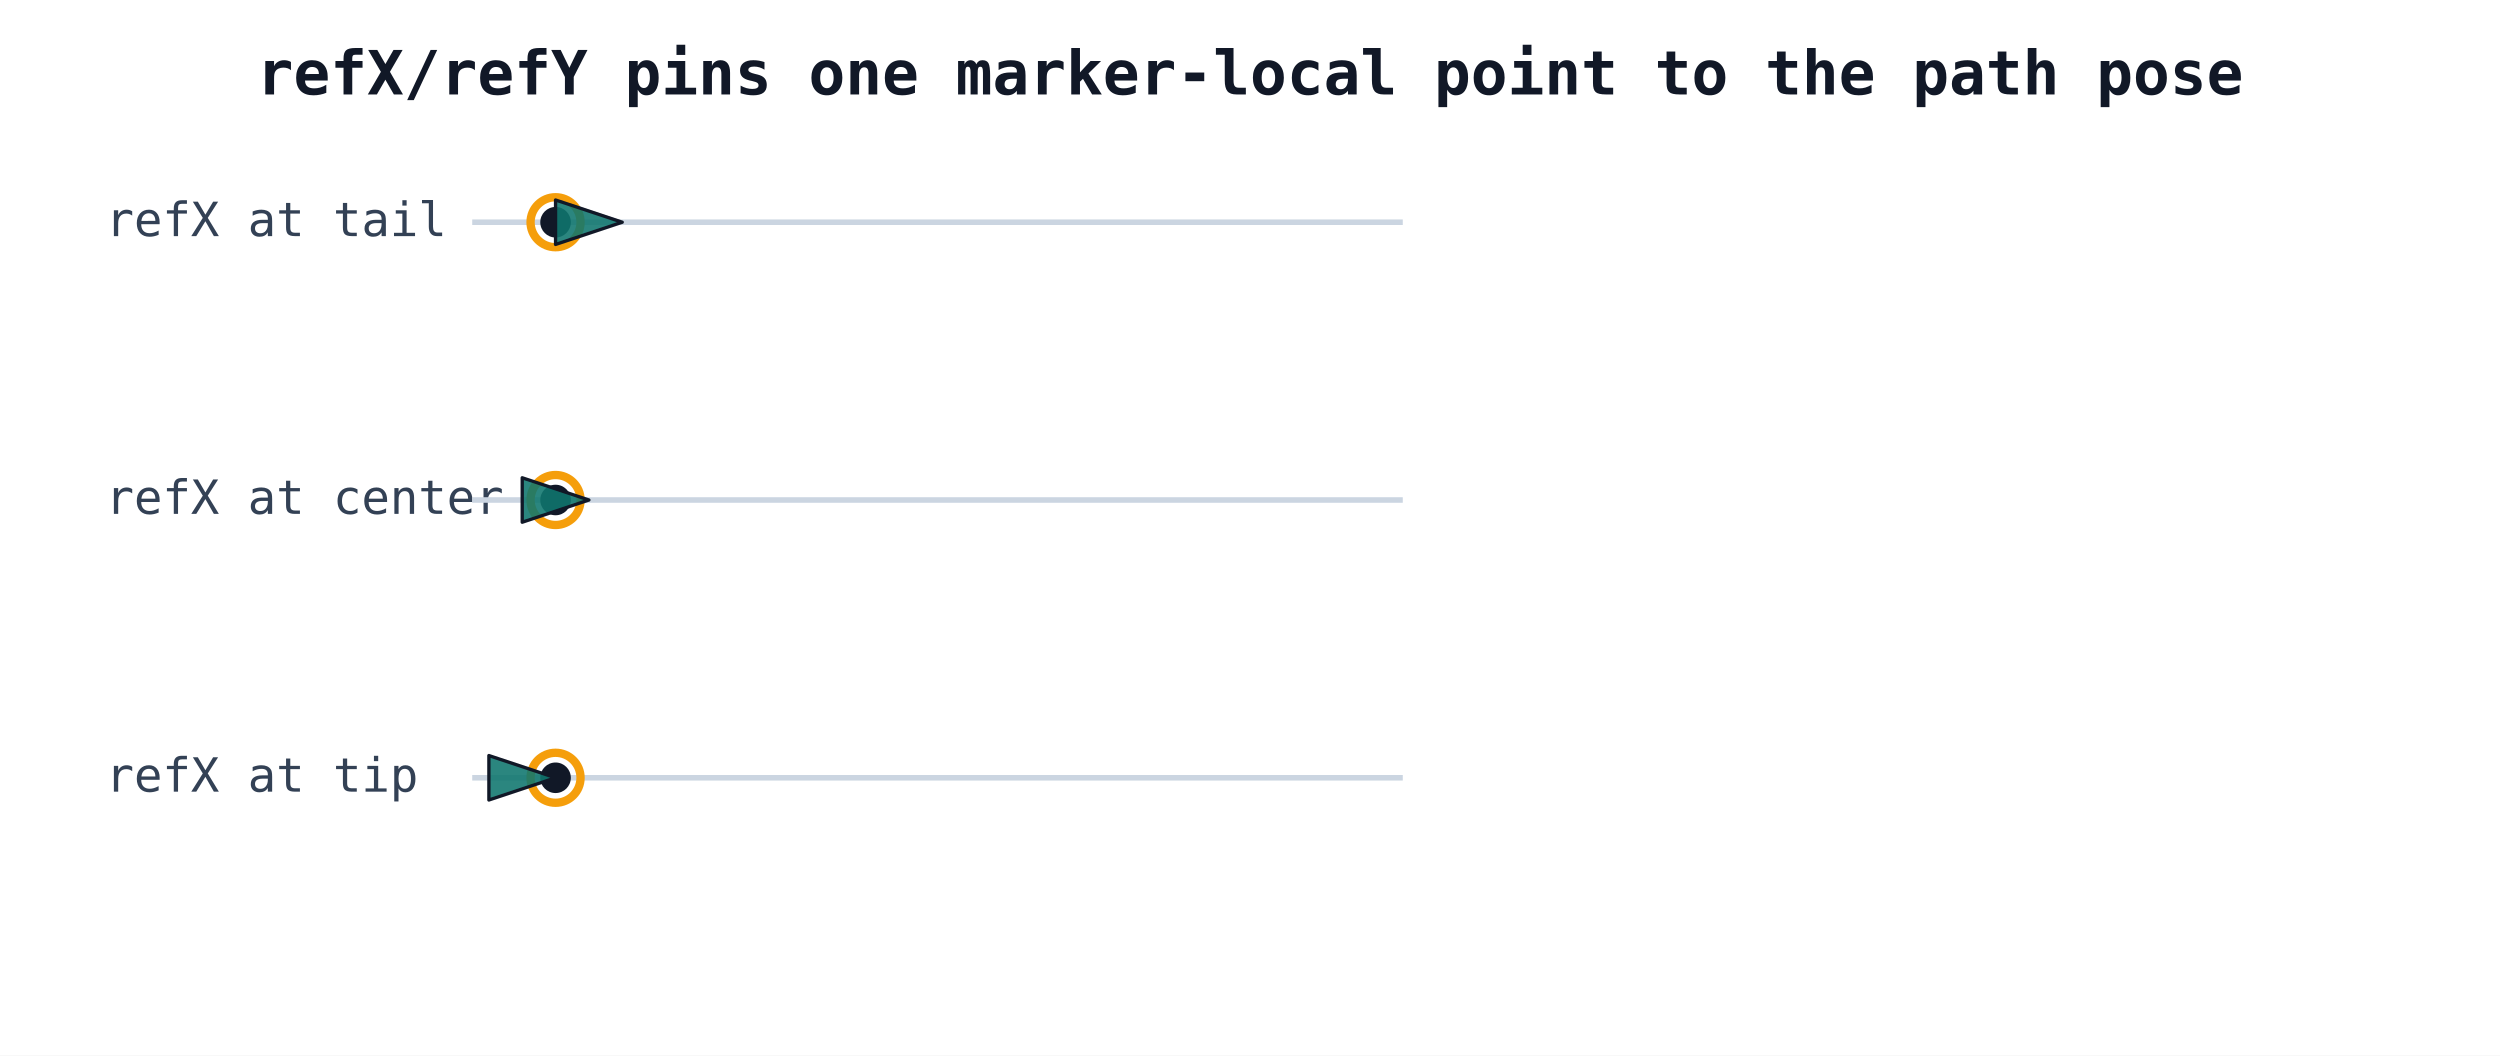
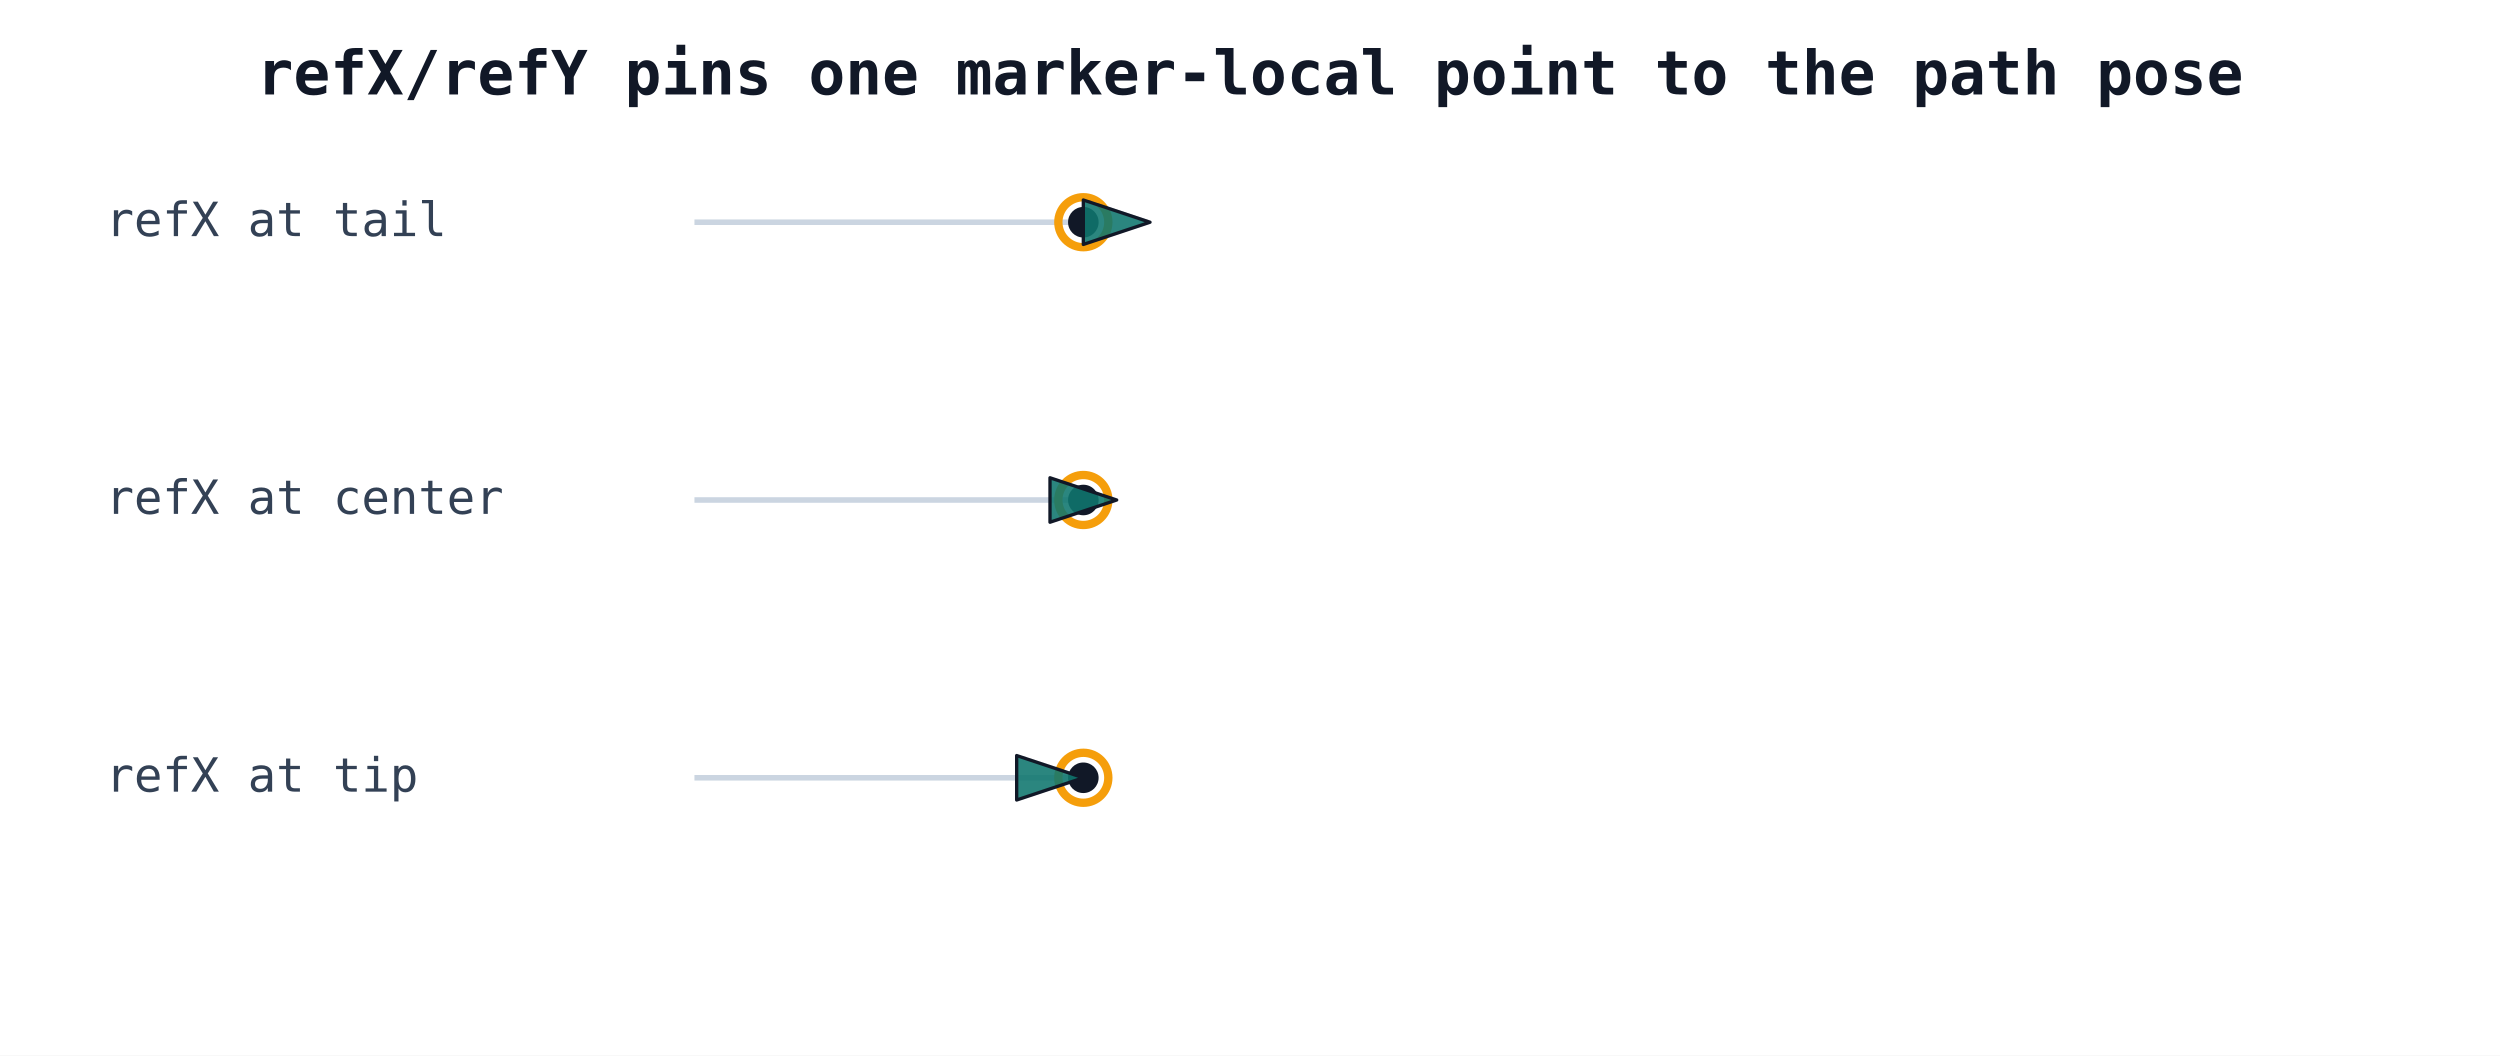
<svg xmlns="http://www.w3.org/2000/svg" viewBox="0 0 900 380" width="900" height="380">
  <rect x="0" y="0" width="900" height="380" style="fill: #ffffff" />
  <text x="450" y="34" font-size="22" style="fill: #111827; font-family: ui-monospace, SFMono-Regular, Menlo, monospace; font-weight: 700; text-anchor: middle">refX/refY pins one marker-local point to the path pose</text>
  <text x="38" y="85" font-size="17" style="fill: #334155; font-family: ui-monospace, SFMono-Regular, Menlo, monospace">refX at tail</text>
-   <path d="M 170 80 H 505" style="fill: none; stroke: #cbd5e1; stroke-width: 2" />
-   <circle cx="200" cy="80" r="5.5" style="fill: #111827" />
-   <circle cx="200" cy="80" r="9" style="fill: none; stroke: #f59e0b; stroke-width: 3" />
-   <path d="M 200 72 L 224 80 L 200 88 Z" style="fill: #0f766e; fill-opacity: 0.88; stroke: #111827; stroke-width: 1.2; stroke-linejoin: round" />
+   <path d="M 250 80 H 390" style="fill: none; stroke: #cbd5e1; stroke-width: 2" />
+   <circle cx="390" cy="80" r="5.5" style="fill: #111827" />
+   <circle cx="390" cy="80" r="9" style="fill: none; stroke: #f59e0b; stroke-width: 3" />
+   <path d="M 390 72 L 414 80 L 390 88 Z" style="fill: #0f766e; fill-opacity: 0.88; stroke: #111827; stroke-width: 1.2; stroke-linejoin: round" />
  <text x="38" y="185" font-size="17" style="fill: #334155; font-family: ui-monospace, SFMono-Regular, Menlo, monospace">refX at center</text>
-   <path d="M 170 180 H 505" style="fill: none; stroke: #cbd5e1; stroke-width: 2" />
-   <circle cx="200" cy="180" r="5.5" style="fill: #111827" />
-   <circle cx="200" cy="180" r="9" style="fill: none; stroke: #f59e0b; stroke-width: 3" />
-   <path d="M 188 172 L 212 180 L 188 188 Z" style="fill: #0f766e; fill-opacity: 0.88; stroke: #111827; stroke-width: 1.2; stroke-linejoin: round" />
+   <path d="M 250 180 H 390" style="fill: none; stroke: #cbd5e1; stroke-width: 2" />
+   <circle cx="390" cy="180" r="5.5" style="fill: #111827" />
+   <circle cx="390" cy="180" r="9" style="fill: none; stroke: #f59e0b; stroke-width: 3" />
+   <path d="M 378 172 L 402 180 L 378 188 Z" style="fill: #0f766e; fill-opacity: 0.88; stroke: #111827; stroke-width: 1.2; stroke-linejoin: round" />
  <text x="38" y="285" font-size="17" style="fill: #334155; font-family: ui-monospace, SFMono-Regular, Menlo, monospace">refX at tip</text>
-   <path d="M 170 280 H 505" style="fill: none; stroke: #cbd5e1; stroke-width: 2" />
-   <circle cx="200" cy="280" r="5.5" style="fill: #111827" />
-   <circle cx="200" cy="280" r="9" style="fill: none; stroke: #f59e0b; stroke-width: 3" />
-   <path d="M 176 272 L 200 280 L 176 288 Z" style="fill: #0f766e; fill-opacity: 0.88; stroke: #111827; stroke-width: 1.2; stroke-linejoin: round" />
+   <path d="M 250 280 H 390" style="fill: none; stroke: #cbd5e1; stroke-width: 2" />
+   <circle cx="390" cy="280" r="5.5" style="fill: #111827" />
+   <circle cx="390" cy="280" r="9" style="fill: none; stroke: #f59e0b; stroke-width: 3" />
+   <path d="M 366 272 L 390 280 L 366 288 Z" style="fill: #0f766e; fill-opacity: 0.88; stroke: #111827; stroke-width: 1.2; stroke-linejoin: round" />
</svg>
